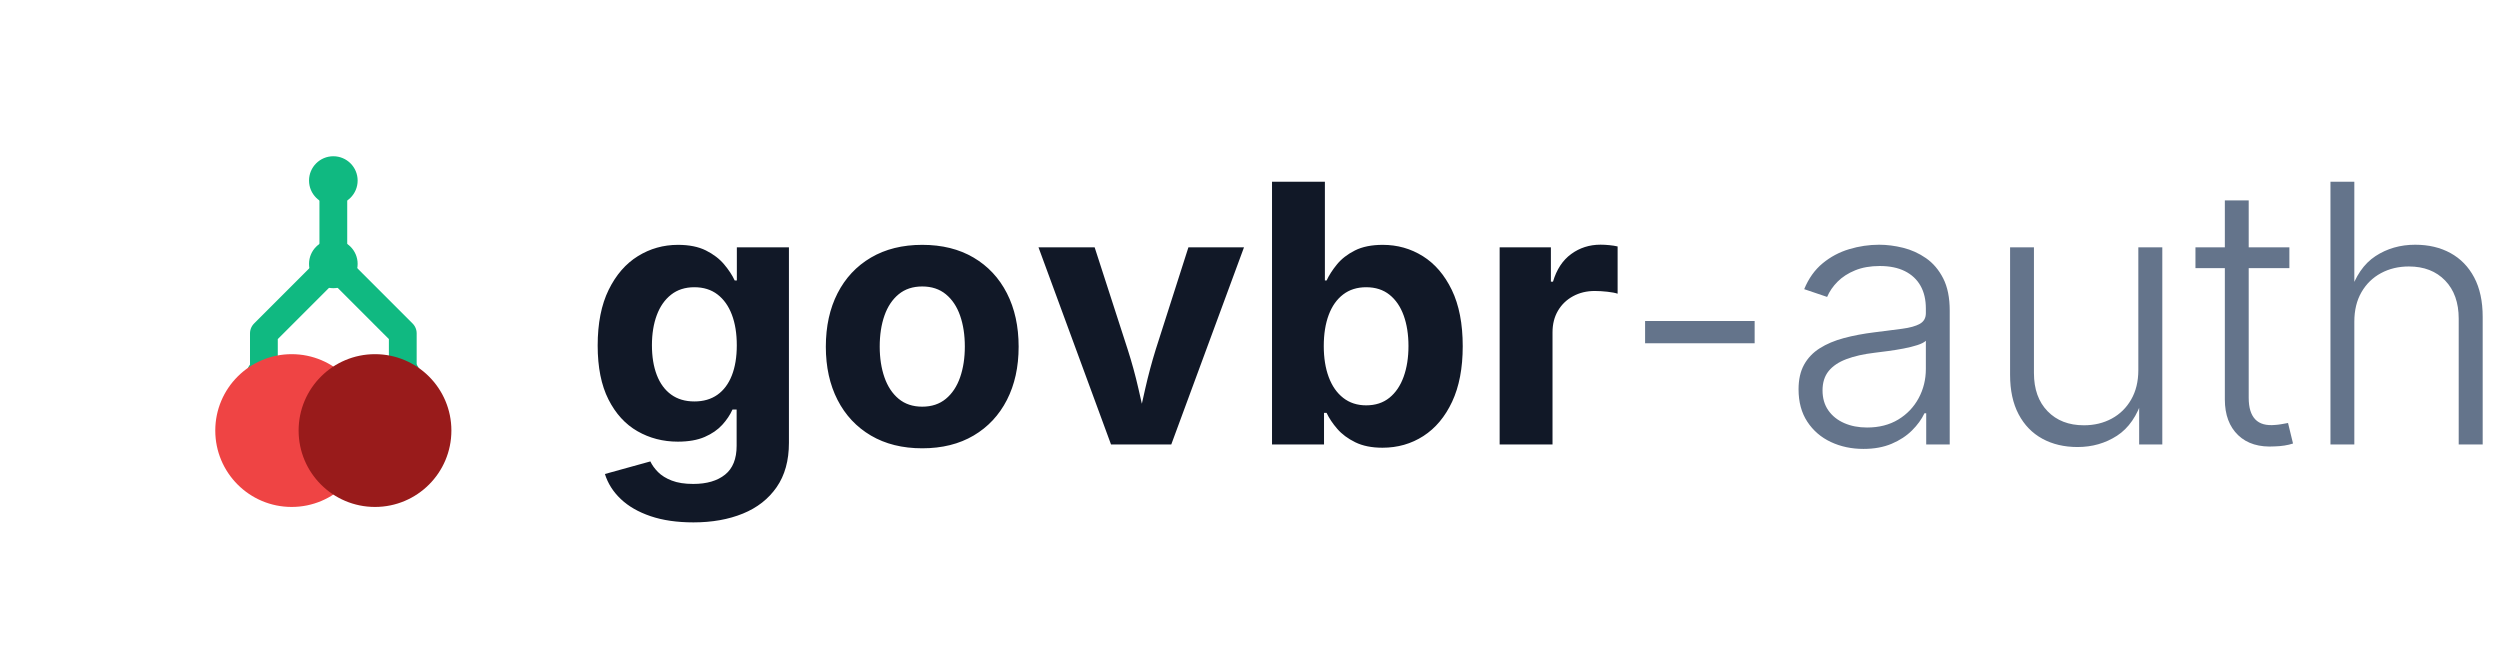
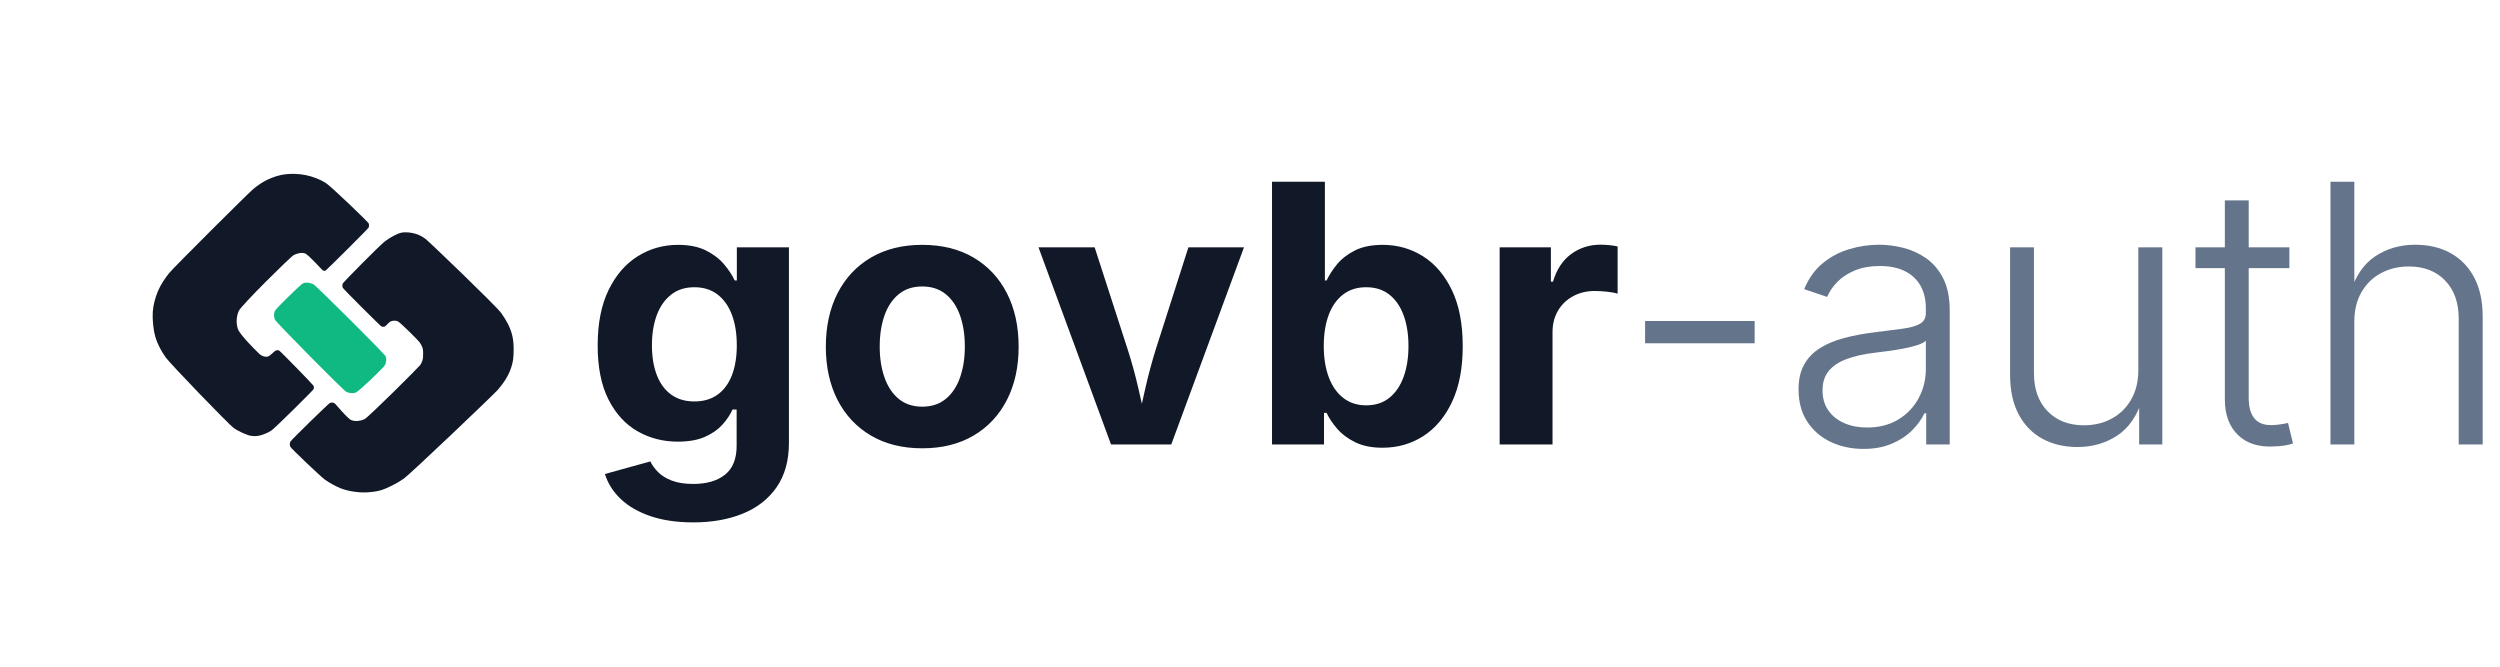
<svg xmlns="http://www.w3.org/2000/svg" viewBox="0 0 360 96" role="img" aria-labelledby="title desc">
  <g transform="translate(16 16)">
-     <g fill="none" stroke="#10b981" stroke-width="4" stroke-linejoin="round">
-       <path d="M 32 10 V 22 L 22 32 V 38" />
-       <path d="M 32 22 L 42 32 V 38" />
-     </g>
-     <g fill="#10b981">
-       <circle cx="32" cy="10" r="3.5" />
-       <circle cx="32" cy="22" r="3.5" />
-       <circle cx="22" cy="38" r="2.5" />
-       <circle cx="42" cy="38" r="2.5" />
-     </g>
-     <circle cx="26" cy="46" r="11" fill="#ef4444" />
-     <circle cx="38" cy="46" r="11" fill="#991b1b" />
+     <path d="M 41.78 17.51 C 42.43 17.38 43.23 17.49 43.76 17.64 C 44.30 17.78 44.80 18.06 45.25 18.38 C 45.70 18.70 55.44 28.06 56.14 29.03 C 56.85 30.00 57.46 31.09 57.75 32.25 C 58.05 33.41 57.99 35.06 57.88 35.84 C 57.76 36.61 57.49 37.37 57.13 38.07 C 56.78 38.77 56.21 39.52 55.65 40.17 C 55.09 40.82 43.10 52.25 42.15 52.92 C 41.20 53.60 39.77 54.29 39.06 54.53 C 38.34 54.77 37.49 54.87 36.83 54.90 C 36.17 54.94 35.48 54.88 34.85 54.78 C 34.22 54.68 33.58 54.53 32.99 54.29 C 32.40 54.05 31.45 53.55 30.76 53.05 C 30.08 52.54 25.91 48.57 25.81 48.34 C 25.71 48.12 25.71 47.83 25.81 47.60 C 25.91 47.37 31.31 42.11 31.50 42.03 C 31.70 41.95 31.93 41.95 32.12 42.03 C 32.31 42.11 34.02 44.29 34.60 44.50 C 35.18 44.72 35.89 44.63 36.46 44.38 C 37.02 44.13 44.33 36.84 44.50 36.58 C 44.68 36.32 44.81 36.02 44.88 35.71 C 44.94 35.41 44.96 34.59 44.88 34.23 C 44.79 33.87 44.60 33.54 44.38 33.24 C 44.16 32.94 41.59 30.39 41.29 30.27 C 40.98 30.14 40.60 30.15 40.30 30.27 C 39.99 30.38 39.58 30.95 39.43 31.01 C 39.27 31.07 39.09 31.07 38.93 31.01 C 38.78 30.95 33.44 25.63 33.36 25.44 C 33.28 25.25 33.28 25.01 33.36 24.82 C 33.44 24.63 38.72 19.28 39.43 18.75 C 40.14 18.23 41.13 17.65 41.78 17.51 Z" fill="#111827" />
+     <path d="M 25.07 9.10 C 25.92 8.99 27.07 9.01 28.04 9.22 C 29.01 9.42 30.02 9.79 30.89 10.33 C 31.75 10.88 36.99 15.96 37.08 16.15 C 37.16 16.34 37.16 16.58 37.08 16.77 C 37.00 16.96 31.00 22.91 30.89 22.96 C 30.77 23.01 30.63 23.01 30.51 22.96 C 30.40 22.92 28.43 20.65 27.91 20.49 C 27.40 20.32 26.79 20.49 26.30 20.73 C 25.82 20.98 18.73 27.99 18.38 28.78 C 18.03 29.58 17.98 30.56 18.26 31.38 C 18.54 32.20 20.75 34.37 20.98 34.60 C 21.21 34.83 21.46 35.10 21.72 35.22 C 21.99 35.34 22.31 35.42 22.59 35.34 C 22.87 35.27 23.55 34.53 23.70 34.48 C 23.86 34.42 24.05 34.41 24.20 34.48 C 24.35 34.54 29.09 39.40 29.15 39.55 C 29.21 39.71 29.22 39.90 29.15 40.05 C 29.09 40.20 23.61 45.64 23.09 45.99 C 22.56 46.34 21.80 46.64 21.35 46.73 C 20.91 46.82 20.43 46.83 19.99 46.73 C 19.55 46.63 18.34 46.13 17.64 45.62 C 16.93 45.11 8.50 36.37 7.86 35.47 C 7.22 34.56 6.68 33.56 6.37 32.50 C 6.06 31.43 5.93 29.92 6.00 28.90 C 6.07 27.89 6.35 26.87 6.74 25.93 C 7.14 24.99 7.72 24.13 8.35 23.33 C 8.99 22.53 19.84 11.73 20.49 11.20 C 21.14 10.67 21.83 10.19 22.59 9.84 C 23.35 9.49 24.21 9.20 25.07 9.10 Z" fill="#111827" />
+     <path d="M 28.04 24.70 C 28.26 24.68 28.82 24.76 29.15 24.94 C 29.49 25.13 39.41 34.95 39.55 35.34 C 39.69 35.73 39.61 36.21 39.43 36.58 C 39.25 36.95 35.65 40.39 35.22 40.54 C 34.79 40.69 34.27 40.61 33.86 40.42 C 33.44 40.22 23.74 30.40 23.58 30.02 C 23.42 29.64 23.42 29.16 23.58 28.78 C 23.74 28.40 27.23 25.07 27.42 24.94 C 27.60 24.82 27.82 24.71 28.04 24.70 Z" fill="#10b981" />
  </g>
  <path transform="translate(-12 0)" d="M111.856 75.223Q108.31 75.223 105.677 74.327Q103.043 73.431 101.389 71.857Q99.736 70.283 99.107 68.255L105.652 66.444Q106.015 67.229 106.759 67.979Q107.502 68.729 108.744 69.208Q109.985 69.687 111.829 69.687Q114.738 69.687 116.406 68.35Q118.075 67.013 118.075 64.195V58.973H117.478Q116.969 60.115 116.004 61.177Q115.038 62.239 113.476 62.919Q111.914 63.598 109.61 63.598Q106.414 63.598 103.793 62.095Q101.172 60.593 99.618 57.522Q98.065 54.452 98.065 49.762Q98.065 44.958 99.648 41.734Q101.231 38.511 103.858 36.884Q106.484 35.258 109.63 35.258Q112.029 35.258 113.646 36.063Q115.263 36.869 116.269 38.064Q117.274 39.259 117.797 40.391H118.106V35.613H125.606V63.763Q125.606 67.597 123.839 70.147Q122.073 72.696 118.972 73.959Q115.872 75.223 111.856 75.223ZM111.99 57.808Q113.949 57.808 115.308 56.847Q116.667 55.885 117.383 54.068Q118.098 52.251 118.098 49.715Q118.098 47.187 117.389 45.314Q116.679 43.442 115.32 42.401Q113.961 41.361 111.99 41.361Q109.998 41.361 108.634 42.436Q107.27 43.512 106.574 45.39Q105.878 47.269 105.878 49.715Q105.878 52.183 106.58 54.006Q107.281 55.829 108.645 56.818Q110.009 57.808 111.99 57.808Z M144.804 64.555Q140.533 64.555 137.413 62.72Q134.294 60.885 132.607 57.591Q130.92 54.297 130.92 49.93Q130.92 45.527 132.607 42.228Q134.294 38.928 137.413 37.093Q140.533 35.258 144.804 35.258Q149.086 35.258 152.198 37.093Q155.31 38.928 156.997 42.228Q158.683 45.527 158.683 49.93Q158.683 54.297 156.997 57.591Q155.31 60.885 152.198 62.72Q149.086 64.555 144.804 64.555ZM144.804 58.561Q146.837 58.561 148.203 57.431Q149.57 56.301 150.253 54.34Q150.936 52.38 150.936 49.902Q150.936 47.399 150.253 45.447Q149.57 43.495 148.203 42.373Q146.837 41.251 144.804 41.251Q142.769 41.251 141.407 42.373Q140.045 43.495 139.362 45.441Q138.679 47.387 138.679 49.902Q138.679 52.38 139.362 54.34Q140.045 56.301 141.407 57.431Q142.769 58.561 144.804 58.561Z M171.986 64.0 161.541 35.613H169.628L174.396 50.35Q175.279 53.102 175.924 55.924Q176.569 58.746 177.251 61.759H175.616Q176.284 58.746 176.923 55.931Q177.561 53.116 178.418 50.35L183.132 35.613H191.136L180.664 64.0Z M211.076 64.472Q208.768 64.472 207.166 63.689Q205.563 62.907 204.565 61.753Q203.567 60.6 203.03 59.457H202.659V64.0H195.17V26.168H202.784V40.391H203.03Q203.553 39.259 204.526 38.07Q205.499 36.88 207.103 36.069Q208.708 35.258 211.119 35.258Q214.276 35.258 216.884 36.884Q219.492 38.511 221.063 41.758Q222.633 45.005 222.633 49.855Q222.633 54.581 221.11 57.84Q219.586 61.1 216.971 62.786Q214.356 64.472 211.076 64.472ZM208.731 58.369Q210.726 58.369 212.077 57.277Q213.428 56.185 214.124 54.254Q214.82 52.323 214.82 49.832Q214.82 47.339 214.13 45.431Q213.44 43.523 212.089 42.442Q210.737 41.361 208.731 41.361Q206.774 41.361 205.408 42.407Q204.042 43.453 203.333 45.35Q202.623 47.246 202.623 49.832Q202.623 52.391 203.339 54.309Q204.054 56.228 205.426 57.298Q206.798 58.369 208.731 58.369Z M227.949 64.0V35.613H235.328V40.556H235.633Q236.407 37.932 238.247 36.583Q240.087 35.234 242.475 35.234Q243.065 35.234 243.743 35.301Q244.421 35.367 244.937 35.489V42.292Q244.432 42.118 243.462 42.009Q242.492 41.901 241.646 41.901Q239.903 41.901 238.517 42.656Q237.131 43.41 236.347 44.745Q235.563 46.079 235.563 47.844V64.0Z" fill="#111827" />
  <path transform="translate(4 0)" d="M248.669 46.227V49.426H232.893V46.227Z M264.335 64.643Q261.762 64.643 259.638 63.645Q257.514 62.646 256.253 60.725Q254.992 58.803 254.992 56.061Q254.992 53.954 255.787 52.515Q256.583 51.076 258.047 50.149Q259.511 49.223 261.513 48.685Q263.514 48.148 265.926 47.852Q268.279 47.555 269.925 47.34Q271.572 47.124 272.448 46.637Q273.324 46.15 273.324 45.092V44.432Q273.324 42.511 272.553 41.148Q271.783 39.786 270.302 39.045Q268.821 38.305 266.688 38.305Q264.665 38.305 263.142 38.927Q261.619 39.549 260.616 40.556Q259.613 41.563 259.105 42.757L255.804 41.639Q256.76 39.32 258.457 37.92Q260.154 36.519 262.283 35.88Q264.411 35.241 266.604 35.241Q268.271 35.241 270.048 35.681Q271.826 36.121 273.349 37.179Q274.872 38.237 275.816 40.078Q276.76 41.919 276.76 44.737V64.0H273.374V59.514H273.12Q272.511 60.809 271.326 61.986Q270.141 63.162 268.398 63.903Q266.654 64.643 264.335 64.643ZM264.86 61.562Q267.45 61.562 269.346 60.416Q271.242 59.269 272.283 57.339Q273.324 55.41 273.324 53.116V49.07Q272.96 49.417 272.092 49.697Q271.225 49.976 270.12 50.188Q269.016 50.399 267.903 50.547Q266.79 50.695 265.943 50.797Q263.574 51.076 261.889 51.711Q260.205 52.346 259.325 53.433Q258.445 54.521 258.445 56.214Q258.445 57.906 259.283 59.1Q260.12 60.293 261.572 60.928Q263.023 61.562 264.86 61.562Z M295.168 64.372Q292.29 64.372 290.098 63.175Q287.906 61.977 286.679 59.654Q285.452 57.331 285.452 53.979V35.613H288.888V53.725Q288.888 57.195 290.852 59.218Q292.815 61.241 296.082 61.241Q298.316 61.241 300.089 60.28Q301.863 59.32 302.891 57.53Q303.919 55.74 303.919 53.302V35.613H307.372V64.0H304.038V57.381H304.546Q303.361 61.122 300.847 62.747Q298.333 64.372 295.168 64.372Z M325.671 35.613V38.609H312.146V35.613ZM316.378 28.859H319.814V57.288Q319.814 59.404 320.758 60.39Q321.701 61.376 323.631 61.19Q323.986 61.173 324.511 61.084Q325.036 60.995 325.476 60.911L326.195 63.865Q325.645 64.051 324.964 64.157Q324.283 64.262 323.614 64.279Q320.212 64.508 318.295 62.667Q316.378 60.826 316.378 57.525Z M335.023 46.311V64.0H331.587V26.168H335.023V42.232H334.397Q335.564 38.525 338.065 36.883Q340.566 35.241 343.791 35.241Q346.677 35.241 348.865 36.438Q351.053 37.636 352.28 39.947Q353.507 42.257 353.507 45.634V64.0H350.054V45.888Q350.054 42.418 348.099 40.395Q346.144 38.372 342.877 38.372Q340.643 38.372 338.861 39.333Q337.079 40.294 336.051 42.075Q335.023 43.857 335.023 46.311Z" fill="#64748b" />
</svg>
